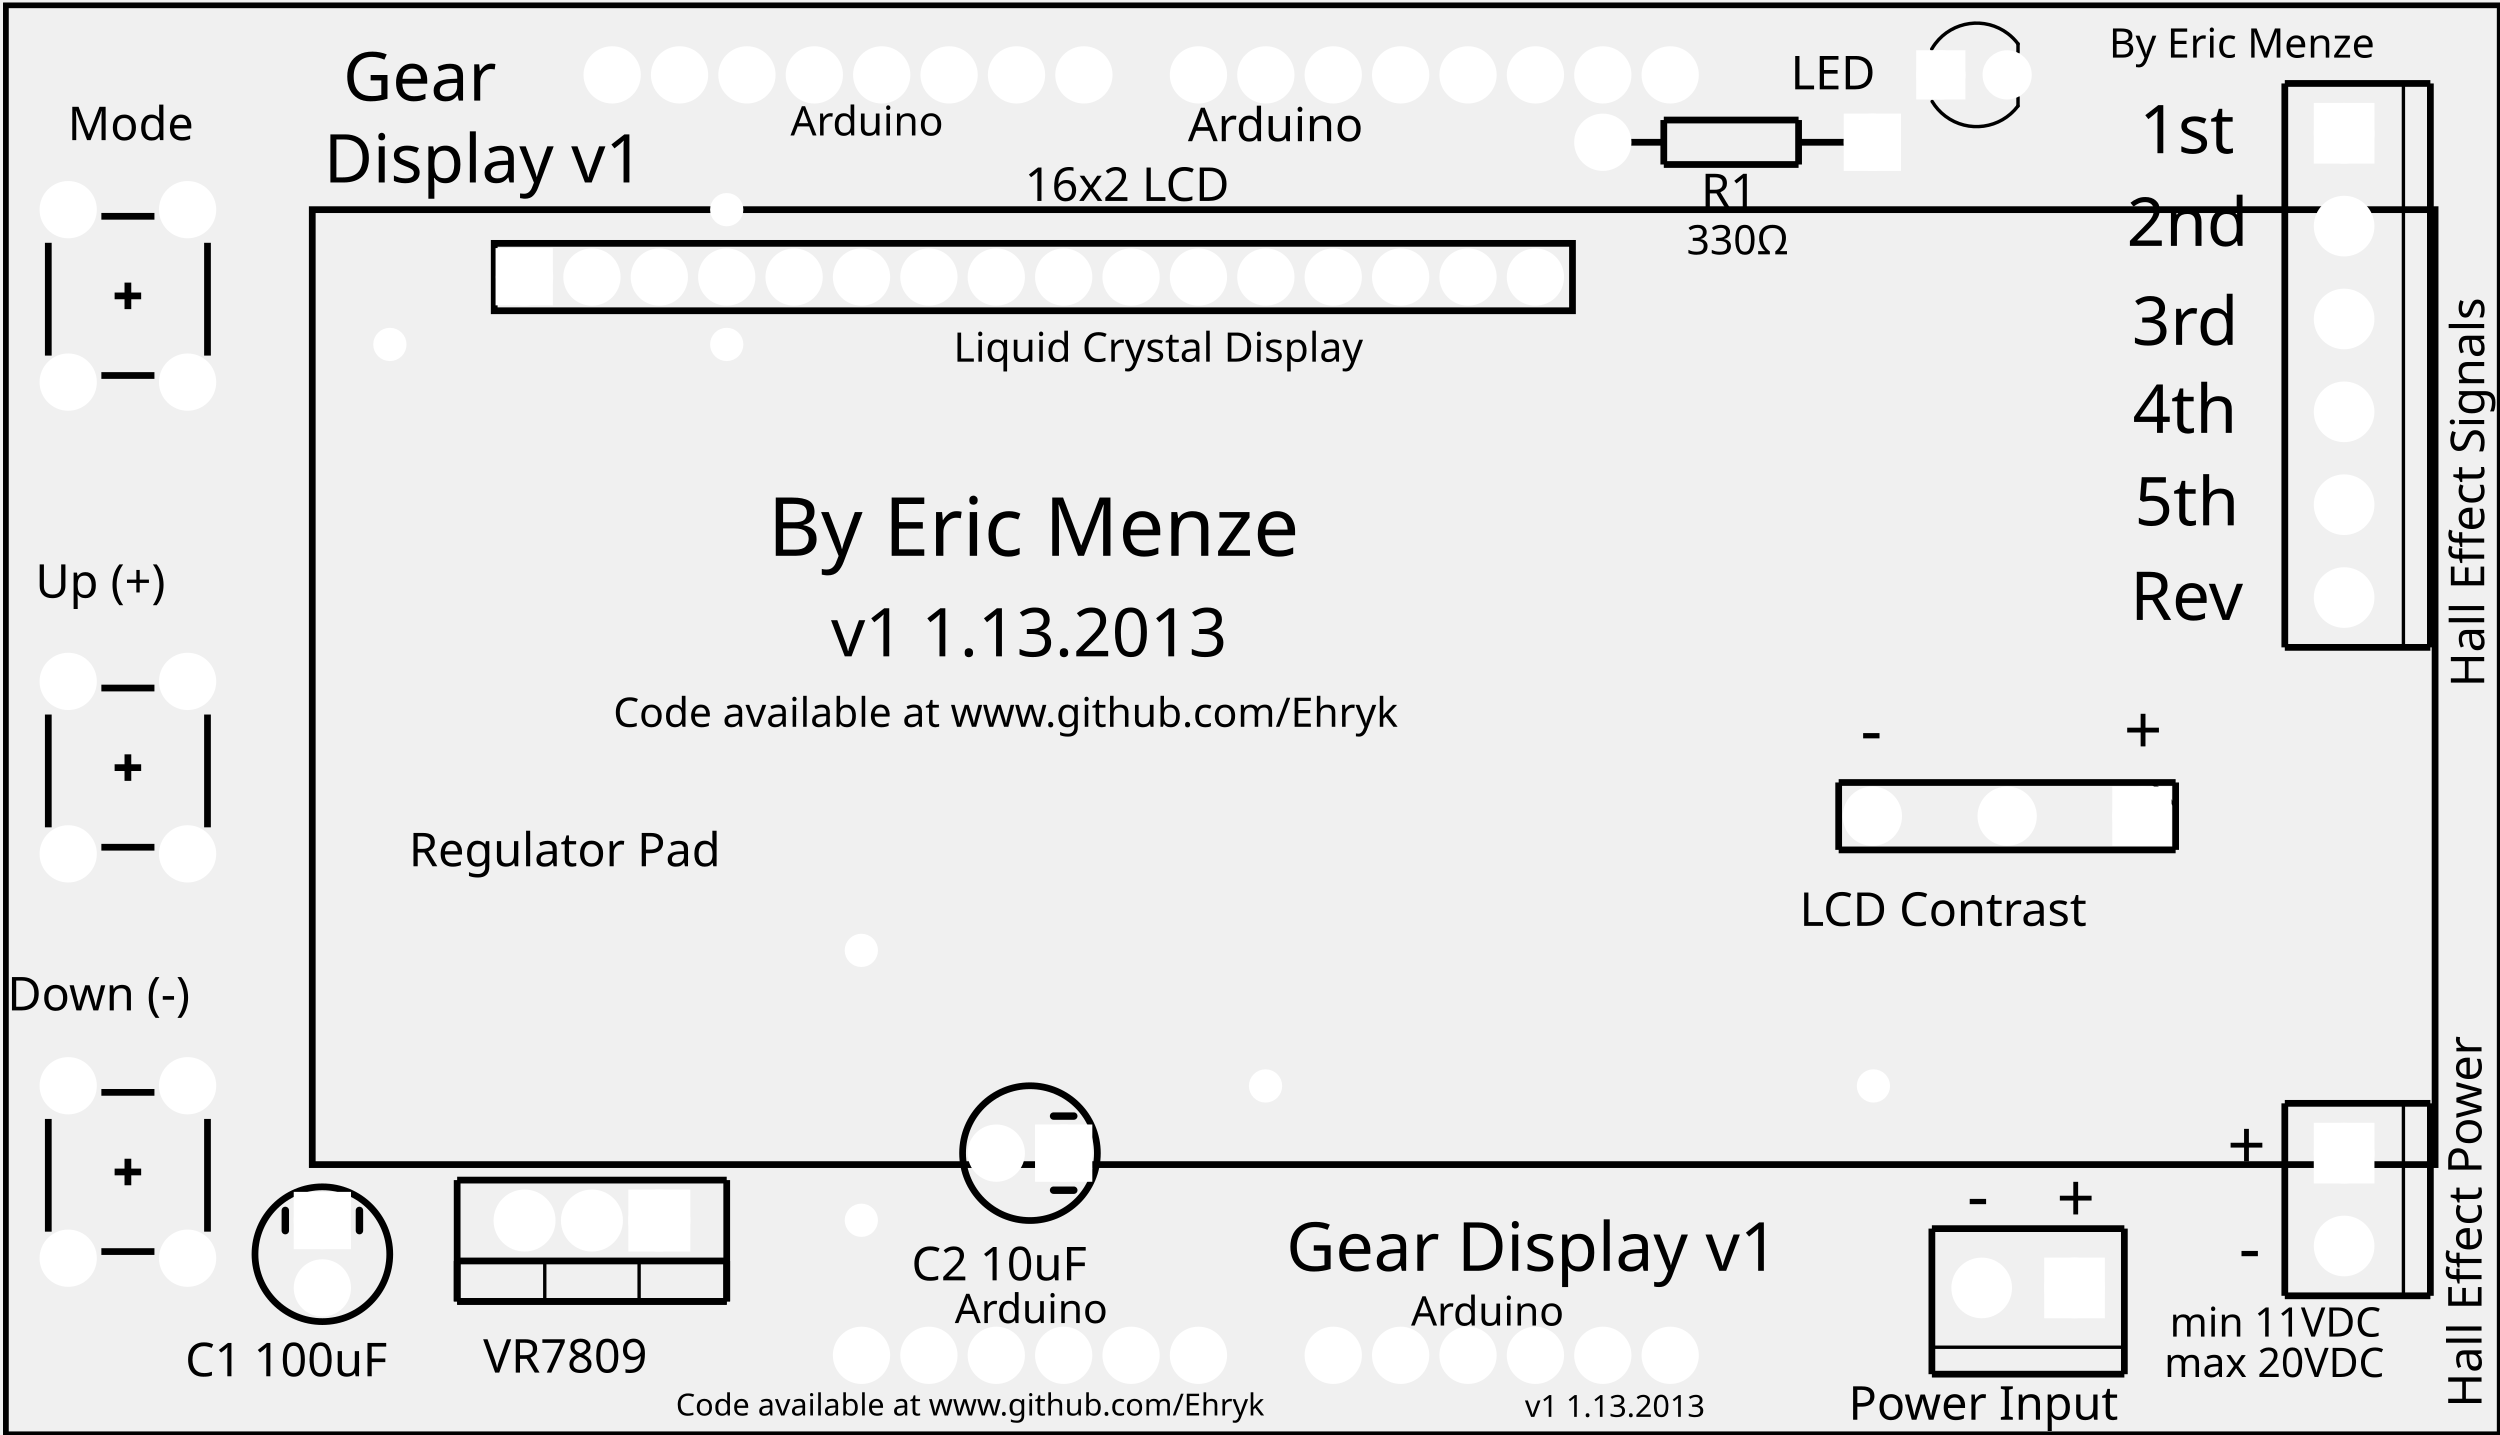
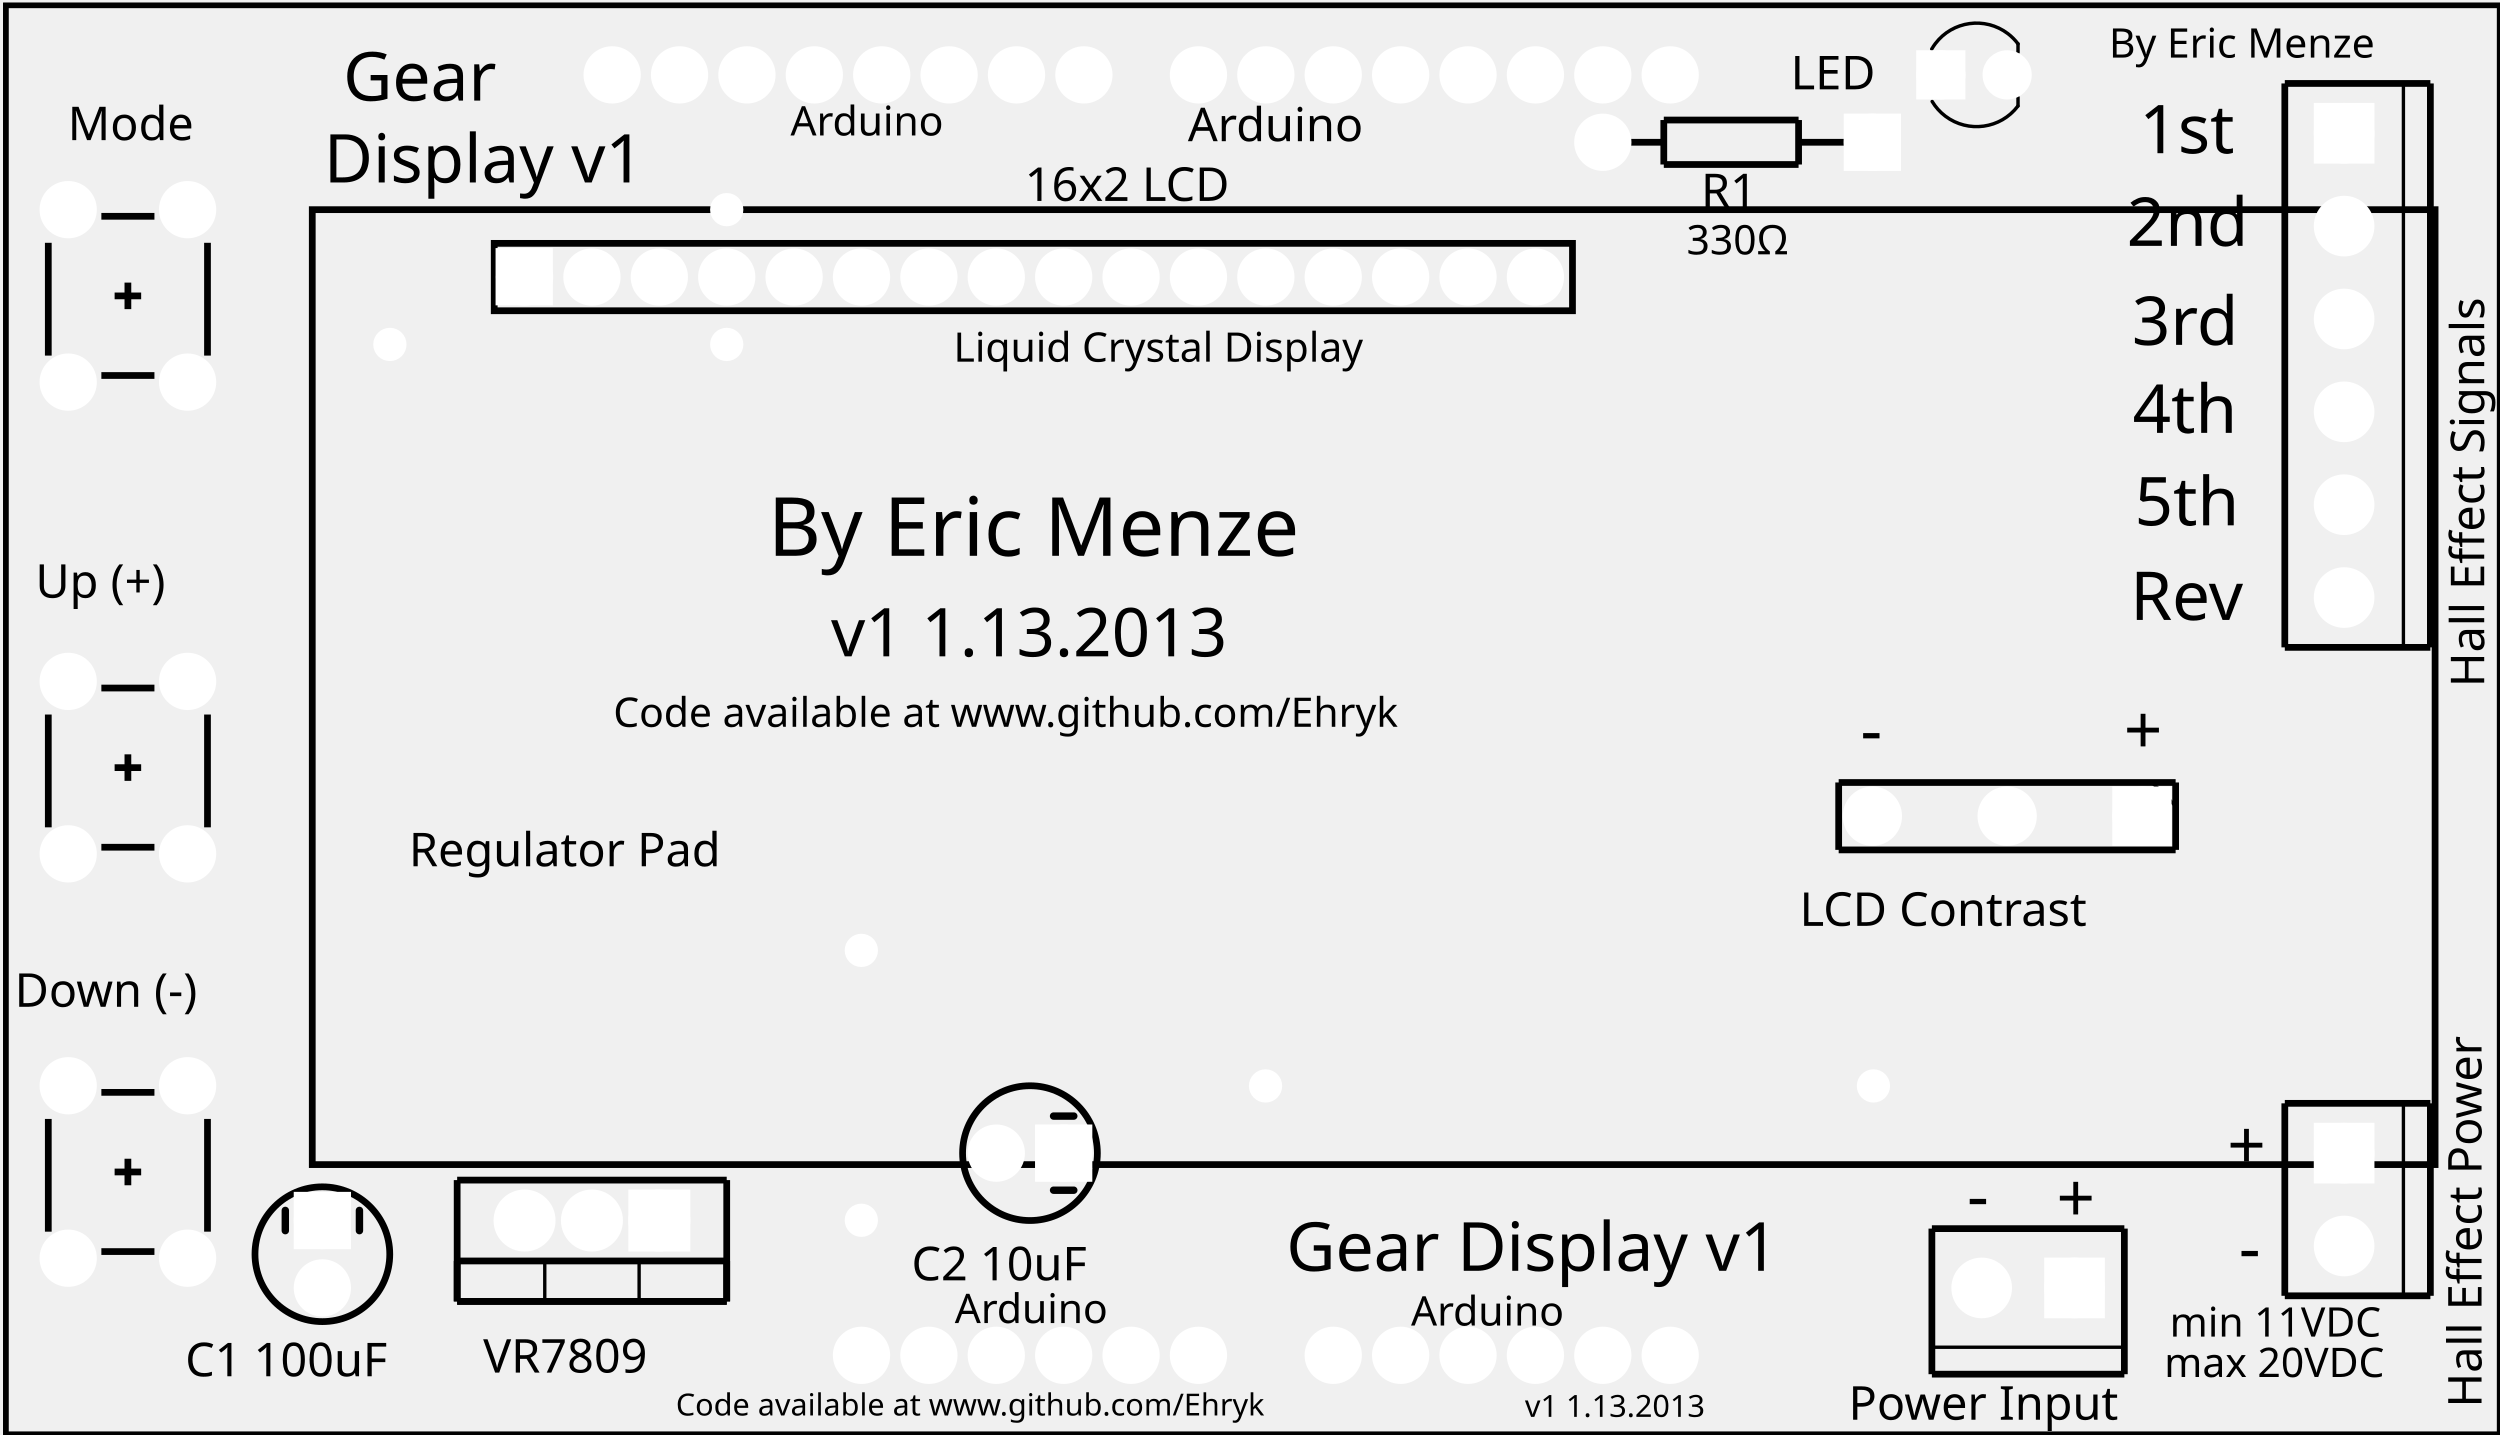
<svg xmlns="http://www.w3.org/2000/svg" width="3.709in" x="0in" version="1.2" y="0in" height="2.128in" viewBox="0 0 267.013 153.244" baseProfile="tiny">
  <g partID="12041">
    <g id="silkscreen">
      <rect width="266.437" x="0.576" y="0.576" fill="none" height="152.668" stroke="black" stroke-width="0.576" />
    </g>
  </g>
  <g partID="12040">
    <g id="board">
      <rect width="266.437" x="0.576" y="0.576" fill="none" height="152.668" stroke="black" fill-opacity="0.5" id="boardoutline" stroke-width="0.5" />
    </g>
  </g>
  <g partID="352010">
    <g transform="translate(15.6552,13.02)">
      <g id="silkscreen">
        <text x="36" y="6.48" fill="black" font-family="OCRA" text-anchor="middle" id="label" xml:space="preserve" stroke-width="0" font-size="7.2">Display v1</text>
      </g>
    </g>
  </g>
  <g partID="64252">
    <g transform="translate(22.8461,19.9793)">
      <g transform="matrix(0,1,-1,0,0,0)">
        <g id="silkscreen">
          <line stroke="black" y1="6.389" stroke-width="0.72" x1="20.137" y2="12.059" x2="20.137" />
          <line stroke="black" y1="0.72" stroke-width="0.72" x1="5.964" y2="0.72" x2="18.012" />
          <line stroke="black" y1="17.728" stroke-width="0.72" x1="5.964" y2="17.728" x2="18.012" />
          <line stroke="black" y1="6.389" stroke-width="0.72" x1="3.129" y2="12.059" x2="3.129" />
          <line stroke="black" y1="7.807" stroke-width="0.72" x1="11.633" y2="10.642" x2="11.633" />
          <line stroke="black" y1="9.224" stroke-width="0.72" x1="13.051" y2="9.224" x2="10.216" />
        </g>
      </g>
    </g>
  </g>
  <g partID="64282">
    <g transform="translate(22.8461,113.579)">
      <g transform="matrix(0,1,-1,0,0,0)">
        <g id="silkscreen">
          <line stroke="black" y1="6.389" stroke-width="0.72" x1="20.137" y2="12.059" x2="20.137" />
          <line stroke="black" y1="0.72" stroke-width="0.72" x1="5.964" y2="0.72" x2="18.012" />
          <line stroke="black" y1="17.728" stroke-width="0.72" x1="5.964" y2="17.728" x2="18.012" />
          <line stroke="black" y1="6.389" stroke-width="0.72" x1="3.129" y2="12.059" x2="3.129" />
          <line stroke="black" y1="7.807" stroke-width="0.72" x1="11.633" y2="10.642" x2="11.633" />
          <line stroke="black" y1="9.224" stroke-width="0.72" x1="13.051" y2="9.224" x2="10.216" />
        </g>
      </g>
    </g>
  </g>
  <g partID="64312">
    <g transform="translate(22.8461,70.3793)">
      <g transform="matrix(0,1,-1,0,0,0)">
        <g id="silkscreen">
          <line stroke="black" y1="6.389" stroke-width="0.72" x1="20.137" y2="12.059" x2="20.137" />
          <line stroke="black" y1="0.72" stroke-width="0.72" x1="5.964" y2="0.72" x2="18.012" />
          <line stroke="black" y1="17.728" stroke-width="0.72" x1="5.964" y2="17.728" x2="18.012" />
          <line stroke="black" y1="6.389" stroke-width="0.72" x1="3.129" y2="12.059" x2="3.129" />
          <line stroke="black" y1="7.807" stroke-width="0.72" x1="11.633" y2="10.642" x2="11.633" />
          <line stroke="black" y1="9.224" stroke-width="0.72" x1="13.051" y2="9.224" x2="10.216" />
        </g>
      </g>
    </g>
  </g>
  <g partID="171962">
    <g transform="translate(242.624,7.476)">
      <g id="silkscreen">
        <line stroke="black" id="vertical-left" y1="1.44" stroke-width="0.72" x1="1.44" y2="61.688" x2="1.44" />
        <line stroke="black" id="bottom" y1="61.688" stroke-width="0.72" x1="1.44" y2="61.688" x2="16.992" />
        <line stroke="black" id="vertical-right" y1="61.688" stroke-width="0.72" x1="16.992" y2="1.44" x2="16.992" />
        <line stroke="black" id="top" y1="1.44" stroke-width="0.72" x1="16.992" y2="1.44" x2="1.44" />
        <line stroke="black" id="mid-vertical" y1="61.688" stroke-width="0.36" x1="14.112" y2="1.44" x2="14.112" />
      </g>
    </g>
  </g>
  <g partID="172192">
    <g transform="translate(242.624,116.439)">
      <g id="silkscreen">
        <line stroke="black" id="vertical-left" y1="1.44" stroke-width="0.72" x1="1.44" y2="22.003" x2="1.44" />
        <line stroke="black" id="bottom" y1="22.003" stroke-width="0.72" x1="1.44" y2="22.003" x2="16.992" />
        <line stroke="black" id="vertical-right" y1="22.003" stroke-width="0.72" x1="16.992" y2="1.44" x2="16.992" />
        <line stroke="black" id="top" y1="1.44" stroke-width="0.72" x1="16.992" y2="1.44" x2="1.44" />
        <line stroke="black" id="mid-vertical" y1="22.003" stroke-width="0.36" x1="14.112" y2="1.44" x2="14.112" />
      </g>
    </g>
  </g>
  <g partID="283622">
    <g transform="translate(228.361,129.824)">
      <g transform="matrix(0,1,-1,0,0,0)">
        <g id="silkscreen">
          <line stroke="black" id="vertical-left" y1="1.44" stroke-width="0.72" x1="1.44" y2="22.003" x2="1.44" />
          <line stroke="black" id="bottom" y1="22.003" stroke-width="0.72" x1="1.44" y2="22.003" x2="16.992" />
          <line stroke="black" id="vertical-right" y1="22.003" stroke-width="0.72" x1="16.992" y2="1.44" x2="16.992" />
          <line stroke="black" id="top" y1="1.44" stroke-width="0.72" x1="16.992" y2="1.44" x2="1.44" />
          <line stroke="black" id="mid-vertical" y1="22.003" stroke-width="0.36" x1="14.112" y2="1.44" x2="14.112" />
        </g>
      </g>
    </g>
  </g>
  <g partID="299002">
    <g transform="translate(233.84,82.16)">
      <g transform="matrix(-2.77556e-17,1,-1,-2.77556e-17,0,0)">
        <g id="silkscreen">
          <line stroke="black" y1="1.44" stroke-width="0.72" x1="1.44" y2="37.44" x2="1.44" />
          <line stroke="black" y1="37.44" stroke-width="0.72" x1="1.44" y2="37.44" x2="8.64" />
          <line stroke="black" y1="37.44" stroke-width="0.72" x1="8.64" y2="1.44" x2="8.64" />
          <line stroke="black" y1="1.44" stroke-width="0.72" x1="8.64" y2="1.44" x2="1.44" />
          <line stroke="black" y1="3.96" stroke-width="0.36" x1="1.44" y2="1.44" x2="3.96" />
        </g>
-       </g>
-     </g>
-   </g>
-   <g partID="341160">
-     <g transform="translate(222.775,59.756)">
-       <g id="silkscreen">
-         <text x="10.8" y="6.48" fill="black" font-family="OCRA" text-anchor="middle" id="label" xml:space="preserve" stroke-width="0" font-size="7.2">Rev</text>
-       </g>
-     </g>
-   </g>
-   <g partID="340950">
-     <g transform="translate(218.131,124.07)">
-       <g id="silkscreen">
-         <text x="3.6" y="6.48" fill="black" font-family="OCRA" text-anchor="middle" id="label" xml:space="preserve" stroke-width="0" font-size="7.2">+</text>
-       </g>
-     </g>
-   </g>
-   <g partID="340930">
-     <g transform="translate(223.313,143.195)">
-       <g id="silkscreen">
-         <text x="19.625" y="3.925" fill="black" font-family="OCRA" text-anchor="middle" id="label" xml:space="preserve" stroke-width="0" font-size="4.361">max 20VDC</text>
-       </g>
-     </g>
-   </g>
-   <g partID="340900">
-     <g transform="translate(223.426,138.876)">
-       <g id="silkscreen">
-         <text x="19.625" y="3.925" fill="black" font-family="OCRA" text-anchor="middle" id="label" xml:space="preserve" stroke-width="0" font-size="4.361">min 11VDC</text>
-       </g>
-     </g>
-   </g>
-   <g partID="340870">
-     <g transform="translate(66.7128,63.6472)">
-       <g id="silkscreen">
-         <text x="43.2" y="6.48" fill="black" font-family="OCRA" text-anchor="middle" id="label" xml:space="preserve" stroke-width="0" font-size="7.2">v1 1.13.2013</text>
-       </g>
-     </g>
-   </g>
-   <g partID="340840">
-     <g transform="translate(53.6912,51.5264)">
-       <g id="silkscreen">
-         <text x="56.693" y="7.85" fill="black" font-family="OCRA" text-anchor="middle" id="label" xml:space="preserve" stroke-width="0" font-size="8.722">By Eric Menze</text>
-       </g>
-     </g>
-   </g>
-   <g partID="340820">
-     <g transform="translate(30.3504,4.2408)">
-       <g id="silkscreen">
-         <text x="14.457" y="6.506" fill="black" font-family="OCRA" text-anchor="middle" id="label" xml:space="preserve" stroke-width="0" font-size="7.228">Gear</text>
-       </g>
-     </g>
-   </g>
-   <g partID="340790">
-     <g transform="translate(109.469,129.266)">
-       <g id="silkscreen">
-         <text x="54.213" y="6.506" fill="black" font-family="OCRA" text-anchor="middle" id="label" xml:space="preserve" stroke-width="0" font-size="7.228">Gear Display v1</text>
      </g>
    </g>
  </g>
  <g partID="311302">
    <g transform="translate(79.04,144.8)">
      <g transform="matrix(-1,0,0,-1,0,0)">
        <g id="silkscreen">
          <line stroke="black" y1="5.76" stroke-width="0.72" x1="1.44" y2="5.76" x2="30.24" />
          <line stroke="black" y1="5.76" stroke-width="0.72" x1="30.24" y2="18.72" x2="30.24" />
          <line stroke="black" y1="18.72" stroke-width="0.72" x1="30.24" y2="18.72" x2="1.44" />
          <line stroke="black" y1="18.72" stroke-width="0.72" x1="1.44" y2="5.76" x2="1.44" />
          <line stroke="black" y1="5.76" stroke-width="0.72" x1="1.44" y2="5.76" x2="30.24" />
          <line stroke="black" y1="5.76" stroke-width="0.72" x1="30.24" y2="10.08" x2="30.24" />
          <line stroke="black" y1="10.08" stroke-width="0.72" x1="30.24" y2="10.08" x2="1.44" />
          <line stroke="black" y1="10.08" stroke-width="0.72" x1="1.44" y2="5.76" x2="1.44" />
          <line stroke="black" y1="5.76" stroke-width="0.36" x1="10.8" y2="10.08" x2="10.8" />
          <line stroke="black" y1="5.76" stroke-width="0.36" x1="20.88" y2="10.08" x2="20.88" />
        </g>
      </g>
    </g>
  </g>
  <g partID="311322">
    <g transform="translate(41.96,126.44)">
      <g transform="matrix(0,1,-1,0,0,0)">
        <g id="silkscreen">
          <circle fill="none" cx="7.56" cy="7.56" stroke="black" r="7.2" id="circle7" stroke-width="0.72" />
          <path fill="none" stroke="black" stroke-linecap="round" stroke-width="0.792" d="m2.88,3.6,2.16,0" />
          <path fill="none" stroke="black" stroke-linecap="round" stroke-width="0.792" d="m2.88,11.52,2.16,0" />
        </g>
      </g>
    </g>
  </g>
  <g partID="311352">
    <g transform="translate(117.56,130.76)">
      <g transform="matrix(-1,0,0,-1,0,0)">
        <g id="silkscreen">
          <circle fill="none" cx="7.56" cy="7.56" stroke="black" r="7.2" id="circle7" stroke-width="0.72" />
          <path fill="none" stroke="black" stroke-linecap="round" stroke-width="0.792" d="m2.88,3.6,2.16,0" />
          <path fill="none" stroke="black" stroke-linecap="round" stroke-width="0.792" d="m2.88,11.52,2.16,0" />
        </g>
      </g>
    </g>
  </g>
-   <g partID="341230">
-     <g transform="translate(225.326,74.0648)">
+   <g partID="341160">
+     <g transform="translate(222.775,59.756)">
+       <g id="silkscreen">
+         <text x="10.8" y="6.48" fill="black" font-family="OCRA" text-anchor="middle" id="label" xml:space="preserve" stroke-width="0" font-size="7.2">Rev</text>
+       </g>
+     </g>
+   </g>
+   <g partID="340950">
+     <g transform="translate(218.131,124.07)">
      <g id="silkscreen">
        <text x="3.6" y="6.48" fill="black" font-family="OCRA" text-anchor="middle" id="label" xml:space="preserve" stroke-width="0" font-size="7.2">+</text>
      </g>
    </g>
  </g>
-   <g partID="341210">
-     <g transform="translate(196.29,74.0648)">
-       <g id="silkscreen">
-         <text x="3.6" y="6.48" fill="black" font-family="OCRA" text-anchor="middle" id="label" xml:space="preserve" stroke-width="0" font-size="7.2">-</text>
-       </g>
-     </g>
-   </g>
-   <g partID="341140">
-     <g transform="translate(222.799,49.6472)">
-       <g id="silkscreen">
-         <text x="10.8" y="6.48" fill="black" font-family="OCRA" text-anchor="middle" id="label" xml:space="preserve" stroke-width="0" font-size="7.2">5th</text>
-       </g>
-     </g>
-   </g>
-   <g partID="341120">
-     <g transform="translate(222.587,39.7736)">
-       <g id="silkscreen">
-         <text x="10.8" y="6.48" fill="black" font-family="OCRA" text-anchor="middle" id="label" xml:space="preserve" stroke-width="0" font-size="7.2">4th</text>
-       </g>
-     </g>
-   </g>
-   <g partID="341100">
-     <g transform="translate(222.61,30.3712)">
-       <g id="silkscreen">
-         <text x="10.8" y="6.48" fill="black" font-family="OCRA" text-anchor="middle" id="label" xml:space="preserve" stroke-width="0" font-size="7.2">3rd</text>
-       </g>
-     </g>
-   </g>
-   <g partID="341080">
-     <g transform="translate(222.87,19.7912)">
-       <g id="silkscreen">
-         <text x="10.8" y="6.48" fill="black" font-family="OCRA" text-anchor="middle" id="label" xml:space="preserve" stroke-width="0" font-size="7.2">2nd</text>
-       </g>
-     </g>
-   </g>
-   <g partID="341050">
-     <g transform="translate(222.804,9.8944)">
-       <g id="silkscreen">
-         <text x="10.8" y="6.48" fill="black" font-family="OCRA" text-anchor="middle" id="label" xml:space="preserve" stroke-width="0" font-size="7.2">1st</text>
-       </g>
-     </g>
-   </g>
-   <g partID="341030">
-     <g transform="translate(236.715,129.39)">
-       <g id="silkscreen">
-         <text x="3.6" y="6.48" fill="black" font-family="OCRA" text-anchor="middle" id="label" xml:space="preserve" stroke-width="0" font-size="7.2">-</text>
-       </g>
-     </g>
-   </g>
-   <g partID="341010">
-     <g transform="translate(236.375,118.411)">
-       <g id="silkscreen">
-         <text x="3.6" y="6.48" fill="black" font-family="OCRA" text-anchor="middle" id="label" xml:space="preserve" stroke-width="0" font-size="7.2">+</text>
-       </g>
-     </g>
-   </g>
-   <g partID="340980">
-     <g transform="translate(207.678,123.83)">
-       <g id="silkscreen">
-         <text x="3.6" y="6.48" fill="black" font-family="OCRA" text-anchor="middle" id="label" xml:space="preserve" stroke-width="0" font-size="7.2">-</text>
+   <g partID="340930">
+     <g transform="translate(223.313,143.195)">
+       <g id="silkscreen">
+         <text x="19.625" y="3.925" fill="black" font-family="OCRA" text-anchor="middle" id="label" xml:space="preserve" stroke-width="0" font-size="4.361">max 20VDC</text>
+       </g>
+     </g>
+   </g>
+   <g partID="340900">
+     <g transform="translate(223.426,138.876)">
+       <g id="silkscreen">
+         <text x="19.625" y="3.925" fill="black" font-family="OCRA" text-anchor="middle" id="label" xml:space="preserve" stroke-width="0" font-size="4.361">min 11VDC</text>
+       </g>
+     </g>
+   </g>
+   <g partID="340870">
+     <g transform="translate(66.7128,63.6472)">
+       <g id="silkscreen">
+         <text x="43.2" y="6.48" fill="black" font-family="OCRA" text-anchor="middle" id="label" xml:space="preserve" stroke-width="0" font-size="7.2">v1 1.13.2013</text>
+       </g>
+     </g>
+   </g>
+   <g partID="340840">
+     <g transform="translate(53.6912,51.5264)">
+       <g id="silkscreen">
+         <text x="56.693" y="7.85" fill="black" font-family="OCRA" text-anchor="middle" id="label" xml:space="preserve" stroke-width="0" font-size="8.722">By Eric Menze</text>
+       </g>
+     </g>
+   </g>
+   <g partID="340820">
+     <g transform="translate(30.3504,4.2408)">
+       <g id="silkscreen">
+         <text x="14.457" y="6.506" fill="black" font-family="OCRA" text-anchor="middle" id="label" xml:space="preserve" stroke-width="0" font-size="7.228">Gear</text>
+       </g>
+     </g>
+   </g>
+   <g partID="340790">
+     <g transform="translate(109.469,129.266)">
+       <g id="silkscreen">
+         <text x="54.213" y="6.506" fill="black" font-family="OCRA" text-anchor="middle" id="label" xml:space="preserve" stroke-width="0" font-size="7.228">Gear Display v1</text>
      </g>
    </g>
  </g>
  <g partID="371182">
    <g transform="translate(217.946,-0.7872)">
      <g transform="matrix(0,1,-1,0,0,0)">
        <g id="silkscreen">
          <path fill="none" stroke="black" stroke-linejoin="round" id="path2820_2_" stroke-linecap="round" stroke-width="0.369" d="M6.027,11.605c-0.196,-0.114,-0.388,-0.24,-0.574,-0.381c-2.437,-1.84,-2.92,-5.309,-1.079,-7.746C4.688,3.064,5.058,2.696,5.473,2.384" />
          <path fill="none" stroke="black" stroke-linejoin="round" id="path2820_1_" stroke-linecap="round" stroke-width="0.369" d="M12.12,2.399c2.436,1.839,2.919,5.308,1.08,7.746c-0.442,0.586,-0.979,1.058,-1.573,1.414" />
          <path fill="none" stroke="black" id="path3707_2_" stroke-linecap="round" stroke-width="0.369" d="M6.387,2.386L5.47,2.386" />
          <path fill="none" stroke="black" id="path3707_1_" stroke-linecap="round" stroke-width="0.369" d="M12.105,2.386l-0.917,0" />
        </g>
      </g>
    </g>
  </g>
  <g partID="372722">
    <g transform="translate(202.7,18.296)">
      <g transform="matrix(-1,0,0,-1,0,0)">
        <g id="silkscreen">
          <line stroke="black" y1="3.096" x1="5.4" y2="3.096" stroke-width="0.72" x2="10.584" />
          <line stroke="black" y1="3.096" x1="24.984" y2="3.096" stroke-width="0.72" x2="28.8" />
          <line stroke="black" y1="0.72" x1="10.584" y2="0.72" stroke-width="0.72" x2="24.984" />
          <line stroke="black" y1="0.72" x1="24.984" y2="5.472" stroke-width="0.72" x2="24.984" />
          <line stroke="black" y1="5.472" x1="24.984" y2="5.472" stroke-width="0.72" x2="10.584" />
          <line stroke="black" y1="5.472" x1="10.584" y2="0.72" stroke-width="0.72" x2="10.584" />
        </g>
      </g>
    </g>
  </g>
+   <g partID="341230">
+     <g transform="translate(225.326,74.0648)">
+       <g id="silkscreen">
+         <text x="3.6" y="6.48" fill="black" font-family="OCRA" text-anchor="middle" id="label" xml:space="preserve" stroke-width="0" font-size="7.2">+</text>
+       </g>
+     </g>
+   </g>
+   <g partID="341210">
+     <g transform="translate(196.29,74.0648)">
+       <g id="silkscreen">
+         <text x="3.6" y="6.48" fill="black" font-family="OCRA" text-anchor="middle" id="label" xml:space="preserve" stroke-width="0" font-size="7.2">-</text>
+       </g>
+     </g>
+   </g>
+   <g partID="341140">
+     <g transform="translate(222.799,49.6472)">
+       <g id="silkscreen">
+         <text x="10.8" y="6.48" fill="black" font-family="OCRA" text-anchor="middle" id="label" xml:space="preserve" stroke-width="0" font-size="7.2">5th</text>
+       </g>
+     </g>
+   </g>
+   <g partID="341120">
+     <g transform="translate(222.587,39.7736)">
+       <g id="silkscreen">
+         <text x="10.8" y="6.48" fill="black" font-family="OCRA" text-anchor="middle" id="label" xml:space="preserve" stroke-width="0" font-size="7.2">4th</text>
+       </g>
+     </g>
+   </g>
+   <g partID="341100">
+     <g transform="translate(222.61,30.3712)">
+       <g id="silkscreen">
+         <text x="10.8" y="6.48" fill="black" font-family="OCRA" text-anchor="middle" id="label" xml:space="preserve" stroke-width="0" font-size="7.2">3rd</text>
+       </g>
+     </g>
+   </g>
+   <g partID="341080">
+     <g transform="translate(222.87,19.7912)">
+       <g id="silkscreen">
+         <text x="10.8" y="6.48" fill="black" font-family="OCRA" text-anchor="middle" id="label" xml:space="preserve" stroke-width="0" font-size="7.2">2nd</text>
+       </g>
+     </g>
+   </g>
+   <g partID="341050">
+     <g transform="translate(222.804,9.8944)">
+       <g id="silkscreen">
+         <text x="10.8" y="6.48" fill="black" font-family="OCRA" text-anchor="middle" id="label" xml:space="preserve" stroke-width="0" font-size="7.2">1st</text>
+       </g>
+     </g>
+   </g>
+   <g partID="341030">
+     <g transform="translate(236.715,129.39)">
+       <g id="silkscreen">
+         <text x="3.6" y="6.48" fill="black" font-family="OCRA" text-anchor="middle" id="label" xml:space="preserve" stroke-width="0" font-size="7.2">-</text>
+       </g>
+     </g>
+   </g>
+   <g partID="341010">
+     <g transform="translate(236.375,118.411)">
+       <g id="silkscreen">
+         <text x="3.6" y="6.48" fill="black" font-family="OCRA" text-anchor="middle" id="label" xml:space="preserve" stroke-width="0" font-size="7.2">+</text>
+       </g>
+     </g>
+   </g>
  <g partID="381140">
-     <g transform="translate(176.868,23.2523)">
+     <g transform="translate(176.868,23.252)">
      <g id="silkscreen">
        <text x="8.722" y="3.925" fill="black" font-family="OCRA" text-anchor="middle" id="label" xml:space="preserve" stroke-width="0" font-size="4.361">330Ω</text>
      </g>
    </g>
  </g>
  <g partID="377120">
    <g transform="translate(41.464,148.288)">
      <g id="silkscreen">
        <text x="62.144" y="2.944" fill="black" font-family="OCRA" text-anchor="middle" id="label" xml:space="preserve" stroke-width="0" font-size="3.271">Code available at www.github.com/Ehryk</text>
      </g>
    </g>
  </g>
  <g partID="353870">
    <g transform="translate(94.8712,137.43)">
      <g id="silkscreen">
        <text x="15.264" y="3.925" fill="black" font-family="OCRA" text-anchor="middle" id="label" xml:space="preserve" stroke-width="0" font-size="4.361">Arduino</text>
      </g>
    </g>
  </g>
  <g partID="352100">
    <g transform="translate(24.5488,73.7312)">
      <g id="silkscreen">
        <text x="82.859" y="3.925" fill="black" font-family="OCRA" text-anchor="middle" id="label" xml:space="preserve" stroke-width="0" font-size="4.361">Code available at www.github.com/Ehryk</text>
      </g>
    </g>
  </g>
  <g partID="352040">
    <g transform="translate(211.133,2.2312)">
      <g id="silkscreen">
        <text x="28.346" y="3.925" fill="black" font-family="OCRA" text-anchor="middle" id="label" xml:space="preserve" stroke-width="0" font-size="4.361">By Eric Menze</text>
      </g>
    </g>
  </g>
  <g partID="341180">
    <g transform="translate(143.618,137.697)">
      <g id="silkscreen">
        <text x="15.264" y="3.925" fill="black" font-family="OCRA" text-anchor="middle" id="label" xml:space="preserve" stroke-width="0" font-size="4.361">Arduino</text>
      </g>
    </g>
  </g>
+   <g partID="340980">
+     <g transform="translate(207.678,123.83)">
+       <g id="silkscreen">
+         <text x="3.6" y="6.48" fill="black" font-family="OCRA" text-anchor="middle" id="label" xml:space="preserve" stroke-width="0" font-size="7.2">-</text>
+       </g>
+     </g>
+   </g>
  <g partID="382630">
-     <g transform="translate(75.7371,34.7197)">
+     <g transform="translate(75.7368,34.72)">
      <g id="silkscreen">
        <text x="47.971" y="3.925" fill="black" font-family="OCRA" text-anchor="middle" id="label" xml:space="preserve" stroke-width="0" font-size="4.361">Liquid Crystal Display</text>
-       </g>
-     </g>
-   </g>
-   <g partID="405820">
-     <g transform="translate(152.873,148.436)">
-       <g id="silkscreen">
-         <text x="19.625" y="2.944" fill="black" font-family="OCRA" text-anchor="middle" id="label" xml:space="preserve" stroke-width="0" font-size="3.271">v1 1.13.2013</text>
-       </g>
-     </g>
-   </g>
-   <g partID="64162">
-     <g transform="translate(33.32,22.4)">
-       <g id="silkscreen">
-         <rect width="226.8" x="0" y="0" fill="none" height="102.024" stroke="black" stroke-width="0.72" />
-         <rect width="115.2" x="19.44" y="3.6" fill="none" height="7.2" stroke="black" stroke-width="0.72" />
-       </g>
-     </g>
-   </g>
-   <g partID="353890">
-     <g transform="translate(77.3176,10.5499)">
-       <g id="silkscreen">
-         <text x="15.264" y="3.925" fill="black" font-family="OCRA" text-anchor="middle" id="label" xml:space="preserve" stroke-width="0" font-size="4.361">Arduino</text>
      </g>
    </g>
  </g>
  <g partID="12041">
    <g id="silkscreen">
      <rect width="266.437" x="0.576" y="0.576" fill="none" height="152.668" stroke="black" stroke-width="0.576" />
    </g>
  </g>
+   <g partID="353890">
+     <g transform="translate(77.3176,10.5496)">
+       <g id="silkscreen">
+         <text x="15.264" y="3.925" fill="black" font-family="OCRA" text-anchor="middle" id="label" xml:space="preserve" stroke-width="0" font-size="4.361">Arduino</text>
+       </g>
+     </g>
+   </g>
+   <g partID="405820">
+     <g transform="translate(152.873,148.436)">
+       <g id="silkscreen">
+         <text x="19.625" y="2.944" fill="black" font-family="OCRA" text-anchor="middle" id="label" xml:space="preserve" stroke-width="0" font-size="3.271">v1 1.13.2013</text>
+       </g>
+     </g>
+   </g>
+   <g partID="64162">
+     <g transform="translate(33.32,22.4)">
+       <g id="silkscreen">
+         <rect width="226.8" x="0" y="0" fill="none" height="102.024" stroke="black" stroke-width="0.72" />
+         <rect width="115.2" x="19.44" y="3.6" fill="none" height="7.2" stroke="black" stroke-width="0.72" />
+       </g>
+     </g>
+   </g>
  <g id="partLabel" partID="64280">
-     <g transform="translate(0.7504,104.202)">
+     <g transform="translate(1.5264,103.814)">
      <g fill="#000000" font-family="'OCRA'" stroke="none" font-style="normal" fill-opacity="1" font-weight="normal" id="silkscreenLabel" font-size="5">
        <text x="0" y="3.75">Down (-)</text>
      </g>
    </g>
  </g>
  <g id="partLabel" partID="64310">
    <g transform="translate(3.744,60.1112)">
      <g fill="#000000" font-family="'OCRA'" stroke="none" font-style="normal" fill-opacity="1" font-weight="normal" id="silkscreenLabel" font-size="5">
        <text x="0" y="3.75">Up (+)</text>
      </g>
    </g>
  </g>
  <g id="partLabel" partID="64250">
    <g transform="translate(7.1968,11.2232)">
      <g fill="#000000" font-family="'OCRA'" stroke="none" font-style="normal" fill-opacity="1" font-weight="normal" id="silkscreenLabel" font-size="5">
        <text x="0" y="3.75">Mode</text>
      </g>
    </g>
  </g>
  <g id="partLabel" partID="299000">
    <g transform="translate(192.227,95.168)">
      <g fill="#000000" font-family="'OCRA'" stroke="none" font-style="normal" fill-opacity="1" font-weight="normal" id="silkscreenLabel" font-size="5">
        <text x="0" y="3.75">LCD Contrast</text>
      </g>
    </g>
  </g>
  <g id="partLabel" partID="311320">
    <g transform="translate(19.7424,143.291)">
      <g fill="#000000" font-family="'OCRA'" stroke="none" font-style="normal" fill-opacity="1" font-weight="normal" id="silkscreenLabel" font-size="5">
        <text x="0" y="3.75">C1 100uF</text>
      </g>
    </g>
  </g>
  <g id="partLabel" partID="311300">
    <g transform="translate(51.576,142.895)">
      <g fill="#000000" font-family="'OCRA'" stroke="none" font-style="normal" fill-opacity="1" font-weight="normal" id="silkscreenLabel" font-size="5">
        <text x="0" y="3.75">VR7809</text>
      </g>
    </g>
  </g>
  <g id="partLabel" partID="311350">
    <g transform="translate(97.3368,133.038)">
      <g fill="#000000" font-family="'OCRA'" stroke="none" font-style="normal" fill-opacity="1" font-weight="normal" id="silkscreenLabel" font-size="5">
        <text x="0" y="3.75">C2 10uF</text>
      </g>
    </g>
  </g>
  <g id="partLabel" partID="328130">
    <g transform="translate(43.648,88.8)">
      <g fill="#000000" font-family="'OCRA'" stroke="none" font-style="normal" fill-opacity="1" font-weight="normal" id="silkscreenLabel" font-size="5">
        <text x="0" y="3.75">Regulator Pad</text>
      </g>
    </g>
  </g>
  <g id="partLabel" partID="283620">
    <g transform="translate(197.457,147.93)">
      <g fill="#000000" font-family="'OCRA'" stroke="none" font-style="normal" fill-opacity="1" font-weight="normal" id="silkscreenLabel" font-size="5">
        <text x="0" y="3.75">Power Input</text>
      </g>
    </g>
  </g>
  <g id="partLabel" partID="172190">
    <g transform="translate(261.333,150.38)">
      <g transform="matrix(0,-1,1,0,0,0)">
        <g fill="#000000" font-family="'OCRA'" stroke="none" font-style="normal" fill-opacity="1" font-weight="normal" id="silkscreenLabel" font-size="5">
          <text x="0" y="3.75">Hall Effect Power</text>
        </g>
      </g>
    </g>
  </g>
  <g id="partLabel" partID="171960">
    <g transform="translate(261.617,73.4096)">
      <g transform="matrix(0,-1,1,0,0,0)">
        <g fill="#000000" font-family="'OCRA'" stroke="none" font-style="normal" fill-opacity="1" font-weight="normal" id="silkscreenLabel" font-size="5">
          <text x="0" y="3.75">Hall Effect Signals</text>
        </g>
      </g>
    </g>
  </g>
  <g id="partLabel" partID="372720">
    <g transform="translate(181.698,18.3812)">
      <g fill="#000000" font-family="'OCRA'" stroke="none" font-style="normal" fill-opacity="1" font-weight="normal" id="silkscreenLabel" font-size="5">
        <text x="0" y="3.75">R1</text>
      </g>
    </g>
  </g>
  <g id="partLabel" partID="371180">
-     <g transform="translate(191.272,5.7939)">
+     <g transform="translate(191.272,5.7936)">
      <g fill="#000000" font-family="'OCRA'" stroke="none" font-style="normal" fill-opacity="1" font-weight="normal" id="silkscreenLabel" font-size="5">
        <text x="0" y="3.75">LED</text>
      </g>
    </g>
  </g>
+   <g id="partLabel" partID="63840">
+     <g transform="translate(126.87,11.3352)">
+       <g fill="#000000" font-family="'OCRA'" stroke="none" font-style="normal" fill-opacity="1" font-weight="normal" id="silkscreenLabel" font-size="5">
+         <text x="0" y="3.75">Arduino</text>
+       </g>
+     </g>
+   </g>
  <g id="partLabel" partID="64160">
-     <g transform="translate(109.446,17.7143)">
+     <g transform="translate(109.446,17.7144)">
      <g fill="#000000" font-family="'OCRA'" stroke="none" font-style="normal" fill-opacity="1" font-weight="normal" id="silkscreenLabel" font-size="5">
        <text x="0" y="3.75">16x2 LCD</text>
-       </g>
-     </g>
-   </g>
-   <g id="partLabel" partID="63840">
-     <g transform="translate(126.871,11.3351)">
-       <g fill="#000000" font-family="'OCRA'" stroke="none" font-style="normal" fill-opacity="1" font-weight="normal" id="silkscreenLabel" font-size="5">
-         <text x="0" y="3.75">Arduino</text>
      </g>
    </g>
  </g>
  <g partID="64251">
    <g transform="translate(22.8461,19.9793)">
      <g transform="matrix(0,1,-1,0,0,0)">
        <g id="copper1">
          <g id="copper0">
            <circle fill="white" cx="20.846" cy="15.602" stroke="white" id="connector0pad" r="1.98" stroke-width="2.16" />
            <circle fill="white" cx="2.421" cy="15.602" stroke="white" id="connector1pad" r="1.98" stroke-width="2.16" />
            <circle fill="white" cx="20.846" cy="2.846" stroke="white" id="connector2pad" r="1.98" stroke-width="2.16" />
            <circle fill="white" cx="2.421" cy="2.846" stroke="white" id="connector3pad" r="1.98" stroke-width="2.16" />
          </g>
        </g>
      </g>
    </g>
  </g>
  <g partID="64281">
    <g transform="translate(22.8461,113.579)">
      <g transform="matrix(0,1,-1,0,0,0)">
        <g id="copper1">
          <g id="copper0">
            <circle fill="white" cx="20.846" cy="15.602" stroke="white" id="connector0pad" r="1.98" stroke-width="2.16" />
            <circle fill="white" cx="2.421" cy="15.602" stroke="white" id="connector1pad" r="1.98" stroke-width="2.16" />
            <circle fill="white" cx="20.846" cy="2.846" stroke="white" id="connector2pad" r="1.98" stroke-width="2.16" />
            <circle fill="white" cx="2.421" cy="2.846" stroke="white" id="connector3pad" r="1.98" stroke-width="2.16" />
          </g>
        </g>
      </g>
    </g>
  </g>
  <g partID="64311">
    <g transform="translate(22.8461,70.3793)">
      <g transform="matrix(0,1,-1,0,0,0)">
        <g id="copper1">
          <g id="copper0">
            <circle fill="white" cx="20.846" cy="15.602" stroke="white" id="connector0pad" r="1.98" stroke-width="2.16" />
            <circle fill="white" cx="2.421" cy="15.602" stroke="white" id="connector1pad" r="1.98" stroke-width="2.16" />
            <circle fill="white" cx="20.846" cy="2.846" stroke="white" id="connector2pad" r="1.98" stroke-width="2.16" />
            <circle fill="white" cx="2.421" cy="2.846" stroke="white" id="connector3pad" r="1.98" stroke-width="2.16" />
          </g>
        </g>
      </g>
    </g>
  </g>
  <g partID="171961">
    <g transform="translate(242.624,7.476)">
      <g id="copper1">
        <g id="copper0">
          <rect width="4.32" x="5.616" y="4.601" fill="white" height="4.32" stroke="white" id="square" stroke-width="2.16" />
          <circle fill="white" cx="7.776" cy="6.761" stroke="white" id="connector0pin" r="2.16" stroke-width="2.16" />
          <circle fill="white" cx="7.776" cy="16.682" stroke="white" id="connector1pin" r="2.16" stroke-width="2.16" />
          <circle fill="white" cx="7.776" cy="26.603" stroke="white" id="connector2pin" r="2.16" stroke-width="2.16" />
          <circle fill="white" cx="7.776" cy="36.524" stroke="white" id="connector3pin" r="2.16" stroke-width="2.16" />
          <circle fill="white" cx="7.776" cy="46.446" stroke="white" id="connector4pin" r="2.16" stroke-width="2.16" />
          <circle fill="white" cx="7.776" cy="56.367" stroke="white" id="connector5pin" r="2.16" stroke-width="2.16" />
        </g>
      </g>
    </g>
  </g>
  <g partID="172191">
    <g transform="translate(242.624,116.439)">
      <g id="copper1">
        <g id="copper0">
          <rect width="4.32" x="5.616" y="4.601" fill="white" height="4.32" stroke="white" id="square" stroke-width="2.16" />
          <circle fill="white" cx="7.776" cy="6.761" stroke="white" id="connector0pin" r="2.16" stroke-width="2.16" />
          <circle fill="white" cx="7.776" cy="16.682" stroke="white" id="connector1pin" r="2.16" stroke-width="2.16" />
        </g>
      </g>
    </g>
  </g>
  <g partID="283621">
    <g transform="translate(228.361,129.824)">
      <g transform="matrix(0,1,-1,0,0,0)">
        <g id="copper1">
          <g id="copper0">
            <rect width="4.32" x="5.616" y="4.601" fill="white" height="4.32" stroke="white" id="square" stroke-width="2.16" />
            <circle fill="white" cx="7.776" cy="6.761" stroke="white" id="connector0pin" r="2.16" stroke-width="2.16" />
            <circle fill="white" cx="7.776" cy="16.682" stroke="white" id="connector1pin" r="2.16" stroke-width="2.16" />
          </g>
        </g>
      </g>
    </g>
  </g>
  <g partID="299001">
    <g transform="translate(233.84,82.16)">
      <g transform="matrix(-2.77556e-17,1,-1,-2.77556e-17,0,0)">
        <g id="copper1">
          <g id="copper0">
            <rect width="4.176" x="2.952" y="2.952" fill="white" height="4.176" stroke="white" id="square" stroke-width="2.16" />
            <circle fill="white" cx="5.04" cy="5.04" stroke="white" id="connector0pin" r="2.088" stroke-width="2.16" />
            <circle fill="white" cx="5.04" cy="19.44" stroke="white" id="connector1pin" r="2.088" stroke-width="2.16" />
            <circle fill="white" cx="5.04" cy="33.84" stroke="white" id="connector2pin" r="2.088" stroke-width="2.16" />
          </g>
        </g>
      </g>
    </g>
  </g>
  <g partID="311301">
    <g transform="translate(79.04,144.8)">
      <g transform="matrix(-1,0,0,-1,0,0)">
        <g id="copper1">
          <g id="copper0">
            <rect width="4.464" x="6.408" y="12.168" fill="white" height="4.464" stroke="white" stroke-width="2.16" />
            <circle fill="white" cx="8.64" cy="14.4" stroke="white" id="connector0pad" r="2.232" stroke-width="2.16" />
            <circle fill="white" cx="15.84" cy="14.4" stroke="white" id="connector1pad" r="2.232" stroke-width="2.16" />
            <circle fill="white" cx="23.04" cy="14.4" stroke="white" id="connector2pad" r="2.232" stroke-width="2.16" />
          </g>
        </g>
      </g>
    </g>
  </g>
  <g partID="311321">
    <g transform="translate(41.96,126.44)">
      <g transform="matrix(0,1,-1,0,0,0)">
        <g id="copper1">
          <g id="copper0">
            <rect width="3.96" x="1.98" y="5.58" fill="white" height="3.96" stroke="white" id="rect11" stroke-width="2.16" />
            <circle fill="white" cx="3.96" cy="7.56" stroke="white" r="1.98" id="connector0pin" stroke-width="2.16" />
            <circle fill="white" cx="11.16" cy="7.56" stroke="white" r="1.98" id="connector1pin" stroke-width="2.16" />
          </g>
        </g>
      </g>
    </g>
  </g>
  <g partID="311351">
    <g transform="translate(117.56,130.76)">
      <g transform="matrix(-1,0,0,-1,0,0)">
        <g id="copper1">
          <g id="copper0">
            <rect width="3.96" x="1.98" y="5.58" fill="white" height="3.96" stroke="white" id="rect11" stroke-width="2.16" />
            <circle fill="white" cx="3.96" cy="7.56" stroke="white" r="1.98" id="connector0pin" stroke-width="2.16" />
            <circle fill="white" cx="11.16" cy="7.56" stroke="white" r="1.98" id="connector1pin" stroke-width="2.16" />
          </g>
        </g>
      </g>
    </g>
  </g>
  <g partID="326971">
    <g transform="translate(197.097,113.003)">
      <g id="copper1">
        <circle fill="white" cx="3.017" cy="3.017" stroke="white" r="0.992" id="connector0pin" stroke-width="1.57" />
      </g>
    </g>
  </g>
  <g partID="327051">
    <g transform="translate(132.15,113.003)">
      <g id="copper1">
        <circle fill="white" cx="3.017" cy="3.017" stroke="white" r="0.992" id="connector0pin" stroke-width="1.57" />
      </g>
    </g>
  </g>
  <g partID="330271">
    <g transform="translate(88.9648,98.5208)">
      <g id="copper1">
        <circle fill="white" cx="3.017" cy="3.017" stroke="white" r="0.992" id="connector0pin" stroke-width="1.57" />
      </g>
    </g>
  </g>
  <g partID="330291">
    <g transform="translate(88.9648,127.356)">
      <g id="copper1">
        <circle fill="white" cx="3.017" cy="3.017" stroke="white" r="0.992" id="connector0pin" stroke-width="1.57" />
      </g>
    </g>
  </g>
  <g partID="371181">
    <g transform="translate(217.946,-0.7872)">
      <g transform="matrix(0,1,-1,0,0,0)">
        <g id="copper1">
          <circle fill="white" cx="8.787" cy="10.634" stroke="white" id="connector1pad" r="1.701" stroke-width="1.854" />
          <rect width="3.402" x="7.086" y="8.933" fill="white" height="3.402" stroke="white" stroke-width="1.854" />
          <circle fill="white" cx="8.787" cy="3.546" stroke="white" id="connector0pad" r="1.701" stroke-width="1.854" />
        </g>
      </g>
    </g>
  </g>
  <g partID="372721">
    <g transform="translate(202.7,18.296)">
      <g transform="matrix(-1,0,0,-1,0,0)">
        <g id="copper1">
          <rect width="3.96" x="0.72" y="1.116" fill="white" height="3.96" stroke="white" stroke-width="2.16" />
          <circle fill="white" cx="2.7" cy="3.096" stroke="white" r="1.98" id="connector0pin" stroke-width="2.16" />
          <circle fill="white" cx="31.5" cy="3.096" stroke="white" r="1.98" id="connector1pin" stroke-width="2.16" />
        </g>
      </g>
    </g>
  </g>
  <g partID="399361">
-     <g transform="translate(74.5827,19.3827)">
+     <g transform="translate(74.5824,19.3824)">
      <g id="copper1">
        <circle fill="white" cx="3.017" cy="3.017" stroke="white" r="0.992" id="connector0pin" stroke-width="1.57" />
      </g>
    </g>
  </g>
  <g partID="399671">
-     <g transform="translate(38.5958,33.7827)">
+     <g transform="translate(38.596,33.7824)">
      <g id="copper1">
        <circle fill="white" cx="3.017" cy="3.017" stroke="white" r="0.992" id="connector0pin" stroke-width="1.57" />
      </g>
    </g>
  </g>
  <g partID="399691">
-     <g transform="translate(74.5827,33.7827)">
+     <g transform="translate(74.5824,33.7824)">
      <g id="copper1">
        <circle fill="white" cx="3.017" cy="3.017" stroke="white" r="0.992" id="connector0pin" stroke-width="1.57" />
-       </g>
-     </g>
-   </g>
-   <g partID="64161">
-     <g transform="translate(33.32,22.4)">
-       <g id="copper1">
-         <g id="copper0">
-           <rect width="3.96" x="20.664" y="5.184" fill="white" height="3.96" stroke="white" stroke-width="2.16" />
-           <circle fill="white" cx="22.68" cy="7.2" stroke="white" id="connector0pin" r="1.98" stroke-width="2.16" />
-           <circle fill="white" cx="29.88" cy="7.2" stroke="white" id="connector1pin" r="1.98" stroke-width="2.16" />
-           <circle fill="white" cx="37.08" cy="7.2" stroke="white" id="connector2pin" r="1.98" stroke-width="2.16" />
-           <circle fill="white" cx="44.28" cy="7.2" stroke="white" id="connector3pin" r="1.98" stroke-width="2.16" />
-           <circle fill="white" cx="51.48" cy="7.2" stroke="white" id="connector4pin" r="1.98" stroke-width="2.16" />
-           <circle fill="white" cx="58.68" cy="7.2" stroke="white" id="connector5pin" r="1.98" stroke-width="2.16" />
-           <circle fill="white" cx="65.88" cy="7.2" stroke="white" id="connector6pin" r="1.98" stroke-width="2.16" />
-           <circle fill="white" cx="73.08" cy="7.2" stroke="white" id="connector7pin" r="1.98" stroke-width="2.16" />
-           <circle fill="white" cx="80.28" cy="7.2" stroke="white" id="connector8pin" r="1.98" stroke-width="2.16" />
-           <circle fill="white" cx="87.48" cy="7.2" stroke="white" id="connector9pin" r="1.98" stroke-width="2.16" />
-           <circle fill="white" cx="94.68" cy="7.2" stroke="white" id="connector10pin" r="1.98" stroke-width="2.16" />
-           <circle fill="white" cx="101.88" cy="7.2" stroke="white" id="connector11pin" r="1.98" stroke-width="2.16" />
-           <circle fill="white" cx="109.08" cy="7.2" stroke="white" id="connector12pin" r="1.98" stroke-width="2.16" />
-           <circle fill="white" cx="116.28" cy="7.2" stroke="white" id="connector13pin" r="1.98" stroke-width="2.16" />
-           <circle fill="white" cx="123.48" cy="7.2" stroke="white" id="connector14pin" r="1.98" stroke-width="2.16" />
-           <circle fill="white" cx="130.68" cy="7.2" stroke="white" id="connector15pin" r="1.98" stroke-width="2.16" />
-         </g>
      </g>
    </g>
  </g>
  <g partID="63841">
    <g transform="translate(62.876,5.516)">
      <g id="copper1">
        <g id="copper0">
          <circle fill="white" cx="2.484" cy="2.484" stroke="white" id="connector0pin" r="1.98" stroke-width="2.16" />
          <circle fill="white" cx="9.684" cy="2.484" stroke="white" id="connector1pin" r="1.98" stroke-width="2.16" />
          <circle fill="white" cx="16.884" cy="2.484" stroke="white" id="connector2pin" r="1.98" stroke-width="2.16" />
          <circle fill="white" cx="24.084" cy="2.484" stroke="white" id="connector3pin" r="1.98" stroke-width="2.16" />
          <circle fill="white" cx="31.284" cy="2.484" stroke="white" id="connector4pin" r="1.98" stroke-width="2.16" />
          <circle fill="white" cx="38.484" cy="2.484" stroke="white" id="connector5pin" r="1.98" stroke-width="2.16" />
          <circle fill="white" cx="45.684" cy="2.484" stroke="white" id="connector6pin" r="1.98" stroke-width="2.16" />
          <circle fill="white" cx="52.884" cy="2.484" stroke="white" id="connector7pin" r="1.98" stroke-width="2.16" />
          <circle fill="white" cx="65.124" cy="2.484" stroke="white" id="connector8pin" r="1.98" stroke-width="2.16" />
          <circle fill="white" cx="72.324" cy="2.484" stroke="white" id="connector9pin" r="1.98" stroke-width="2.16" />
          <circle fill="white" cx="79.524" cy="2.484" stroke="white" id="connector10pin" r="1.98" stroke-width="2.16" />
          <circle fill="white" cx="86.724" cy="2.484" stroke="white" id="connector11pin" r="1.98" stroke-width="2.16" />
          <circle fill="white" cx="93.924" cy="2.484" stroke="white" id="connector12pin" r="1.98" stroke-width="2.16" />
          <circle fill="white" cx="101.124" cy="2.484" stroke="white" id="connector13pin" r="1.98" stroke-width="2.16" />
          <circle fill="white" cx="108.324" cy="2.484" stroke="white" id="connector14pin" r="1.98" stroke-width="2.16" />
          <circle fill="white" cx="115.524" cy="2.484" stroke="white" id="connector15pin" r="1.98" stroke-width="2.16" />
          <circle fill="white" cx="29.124" cy="139.284" stroke="white" id="connector16pin" r="1.98" stroke-width="2.16" />
          <circle fill="white" cx="36.324" cy="139.284" stroke="white" id="connector17pin" r="1.98" stroke-width="2.16" />
          <circle fill="white" cx="43.524" cy="139.284" stroke="white" id="connector18pin" r="1.98" stroke-width="2.16" />
          <circle fill="white" cx="50.724" cy="139.284" stroke="white" id="connector19pin" r="1.98" stroke-width="2.16" />
          <circle fill="white" cx="57.924" cy="139.284" stroke="white" id="connector20pin" r="1.98" stroke-width="2.16" />
          <circle fill="white" cx="65.124" cy="139.284" stroke="white" id="connector21pin" r="1.98" stroke-width="2.16" />
          <circle fill="white" cx="79.524" cy="139.284" stroke="white" id="connector22pin" r="1.98" stroke-width="2.16" />
          <circle fill="white" cx="86.724" cy="139.284" stroke="white" id="connector23pin" r="1.98" stroke-width="2.16" />
          <circle fill="white" cx="93.924" cy="139.284" stroke="white" id="connector24pin" r="1.98" stroke-width="2.16" />
          <circle fill="white" cx="101.124" cy="139.284" stroke="white" id="connector25pin" r="1.98" stroke-width="2.16" />
          <circle fill="white" cx="108.324" cy="139.284" stroke="white" id="connector26pin" r="1.98" stroke-width="2.16" />
          <circle fill="white" cx="115.524" cy="139.284" stroke="white" id="connector27pin" r="1.98" stroke-width="2.16" />
        </g>
      </g>
    </g>
  </g>
+   <g partID="64161">
+     <g transform="translate(33.32,22.4)">
+       <g id="copper1">
+         <g id="copper0">
+           <rect width="3.96" x="20.664" y="5.184" fill="white" height="3.96" stroke="white" stroke-width="2.16" />
+           <circle fill="white" cx="22.68" cy="7.2" stroke="white" id="connector0pin" r="1.98" stroke-width="2.16" />
+           <circle fill="white" cx="29.88" cy="7.2" stroke="white" id="connector1pin" r="1.98" stroke-width="2.16" />
+           <circle fill="white" cx="37.08" cy="7.2" stroke="white" id="connector2pin" r="1.98" stroke-width="2.16" />
+           <circle fill="white" cx="44.28" cy="7.2" stroke="white" id="connector3pin" r="1.98" stroke-width="2.16" />
+           <circle fill="white" cx="51.48" cy="7.2" stroke="white" id="connector4pin" r="1.98" stroke-width="2.16" />
+           <circle fill="white" cx="58.68" cy="7.2" stroke="white" id="connector5pin" r="1.98" stroke-width="2.16" />
+           <circle fill="white" cx="65.88" cy="7.2" stroke="white" id="connector6pin" r="1.98" stroke-width="2.16" />
+           <circle fill="white" cx="73.08" cy="7.2" stroke="white" id="connector7pin" r="1.98" stroke-width="2.16" />
+           <circle fill="white" cx="80.28" cy="7.2" stroke="white" id="connector8pin" r="1.98" stroke-width="2.16" />
+           <circle fill="white" cx="87.48" cy="7.2" stroke="white" id="connector9pin" r="1.98" stroke-width="2.16" />
+           <circle fill="white" cx="94.68" cy="7.2" stroke="white" id="connector10pin" r="1.98" stroke-width="2.16" />
+           <circle fill="white" cx="101.88" cy="7.2" stroke="white" id="connector11pin" r="1.98" stroke-width="2.16" />
+           <circle fill="white" cx="109.08" cy="7.2" stroke="white" id="connector12pin" r="1.98" stroke-width="2.16" />
+           <circle fill="white" cx="116.28" cy="7.2" stroke="white" id="connector13pin" r="1.98" stroke-width="2.16" />
+           <circle fill="white" cx="123.48" cy="7.2" stroke="white" id="connector14pin" r="1.98" stroke-width="2.16" />
+           <circle fill="white" cx="130.68" cy="7.2" stroke="white" id="connector15pin" r="1.98" stroke-width="2.16" />
+         </g>
+       </g>
+     </g>
+   </g>
</svg>
